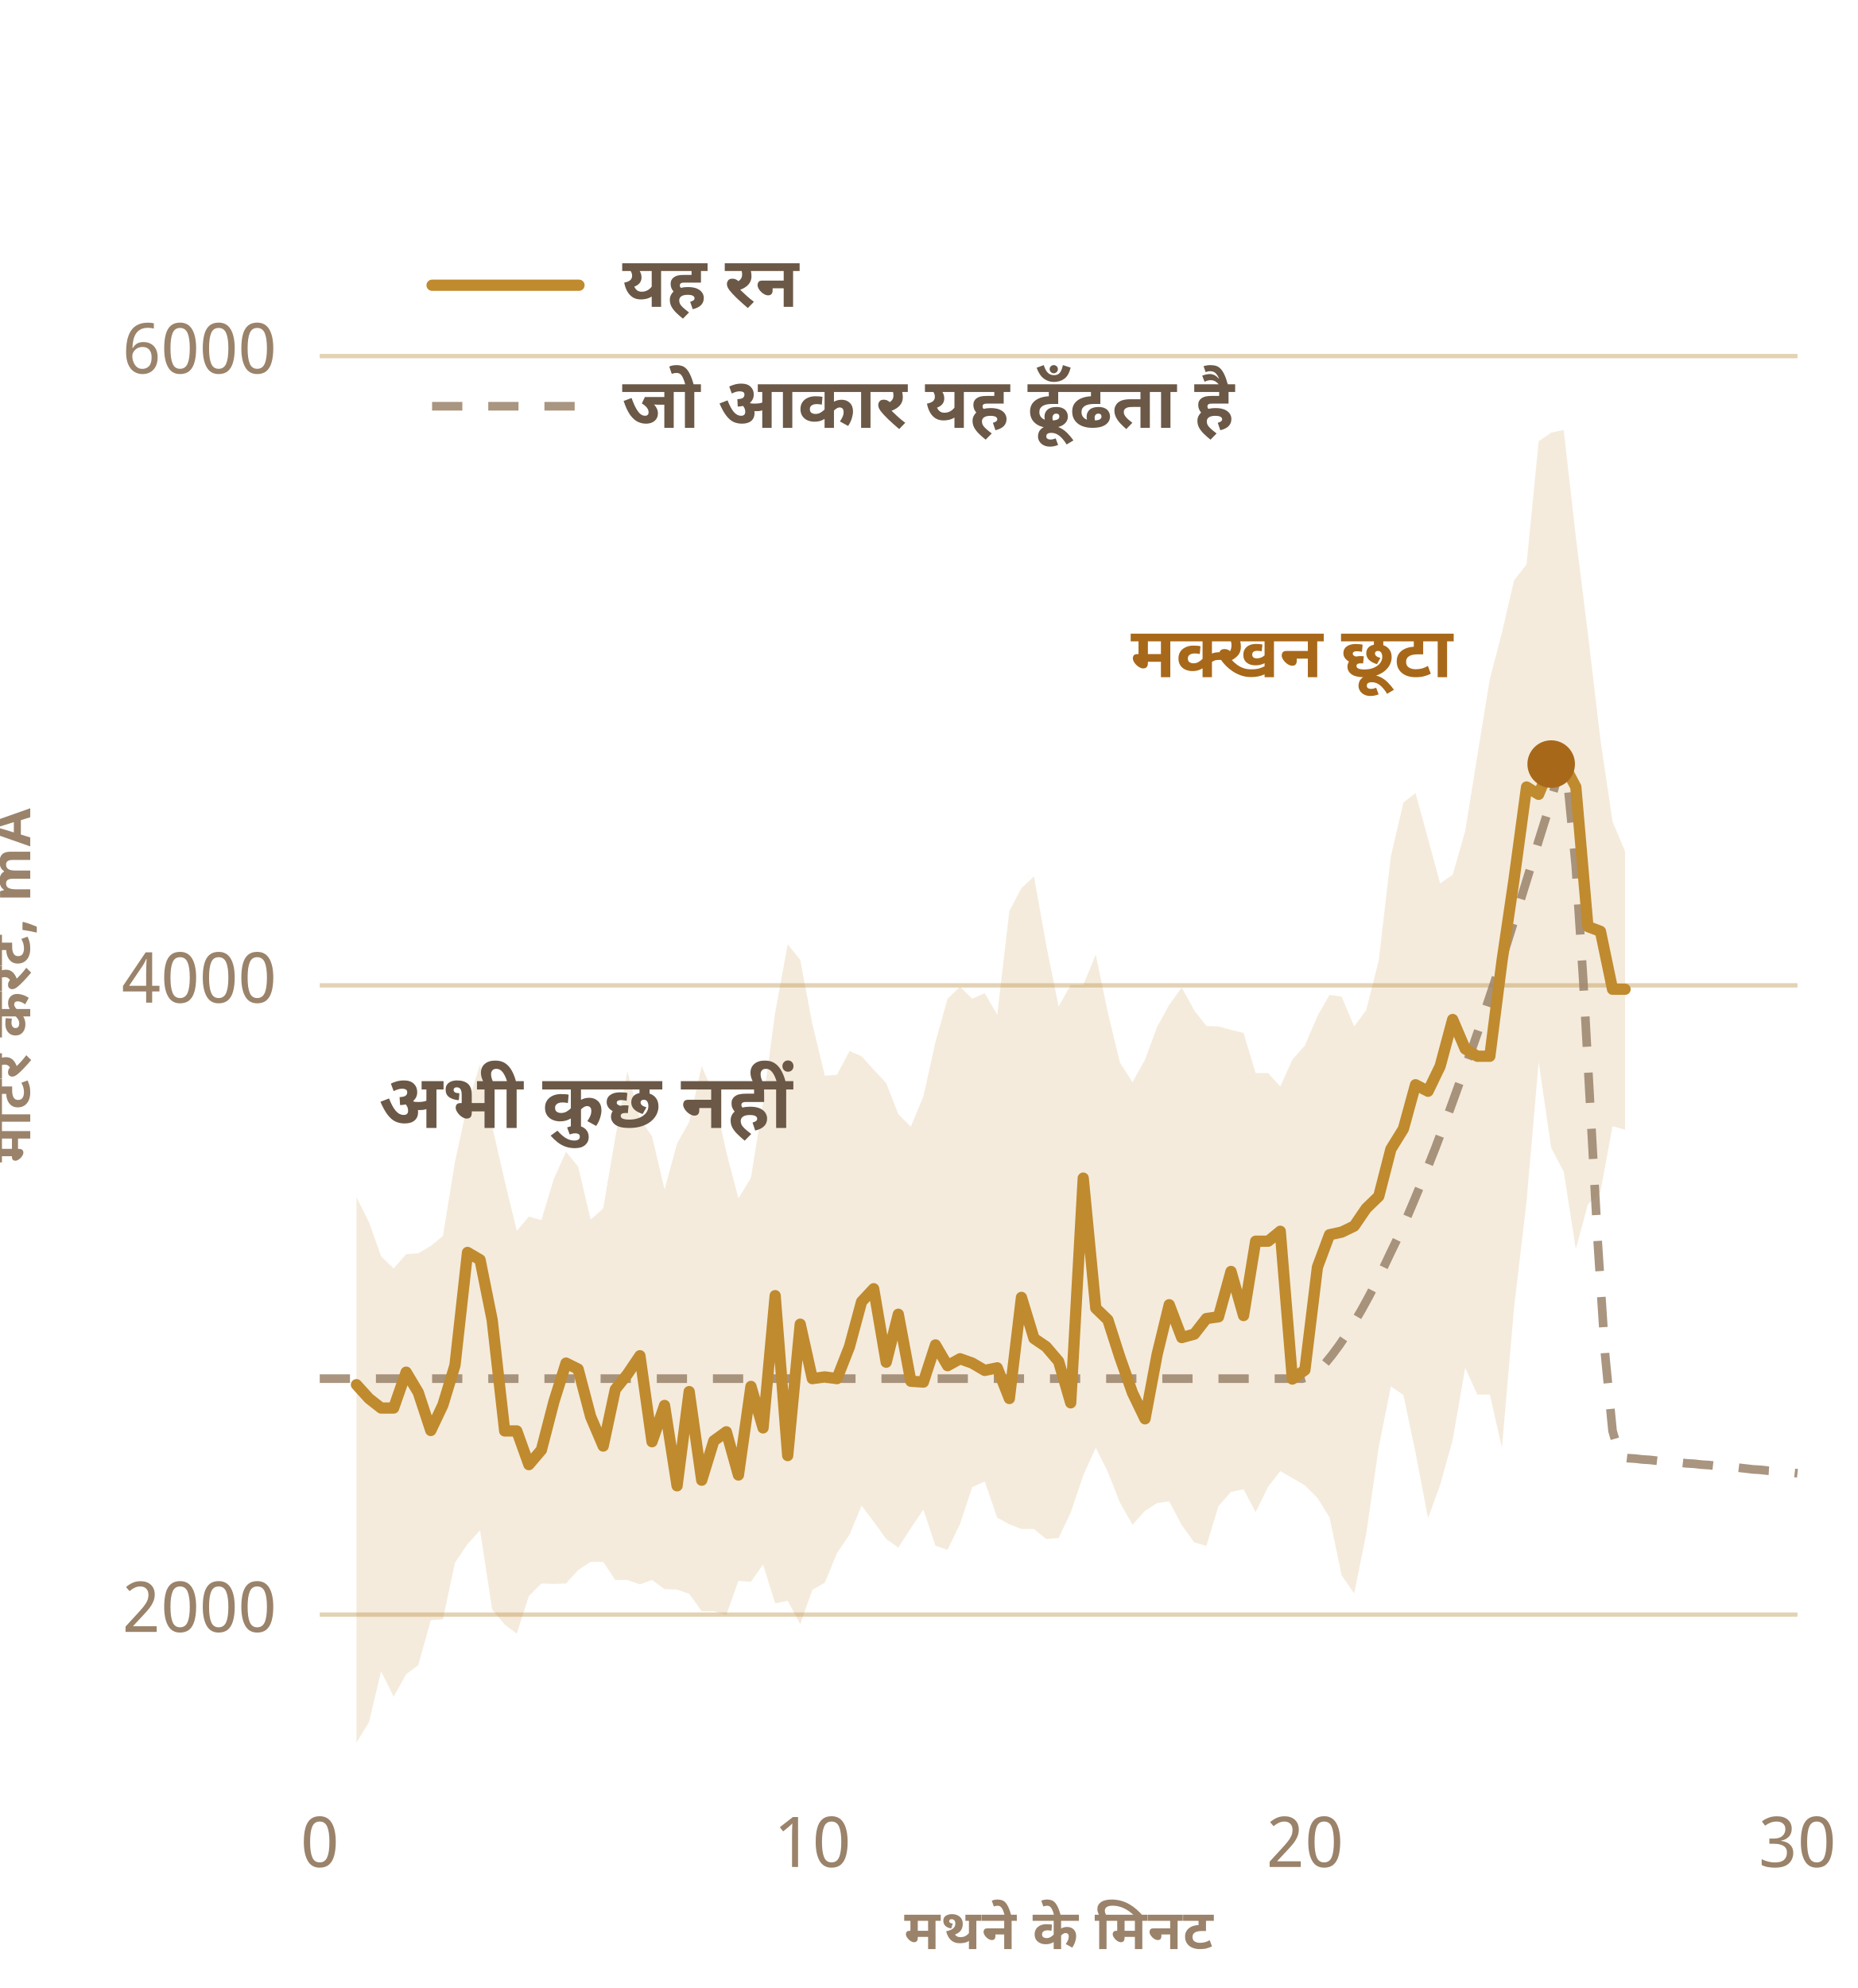
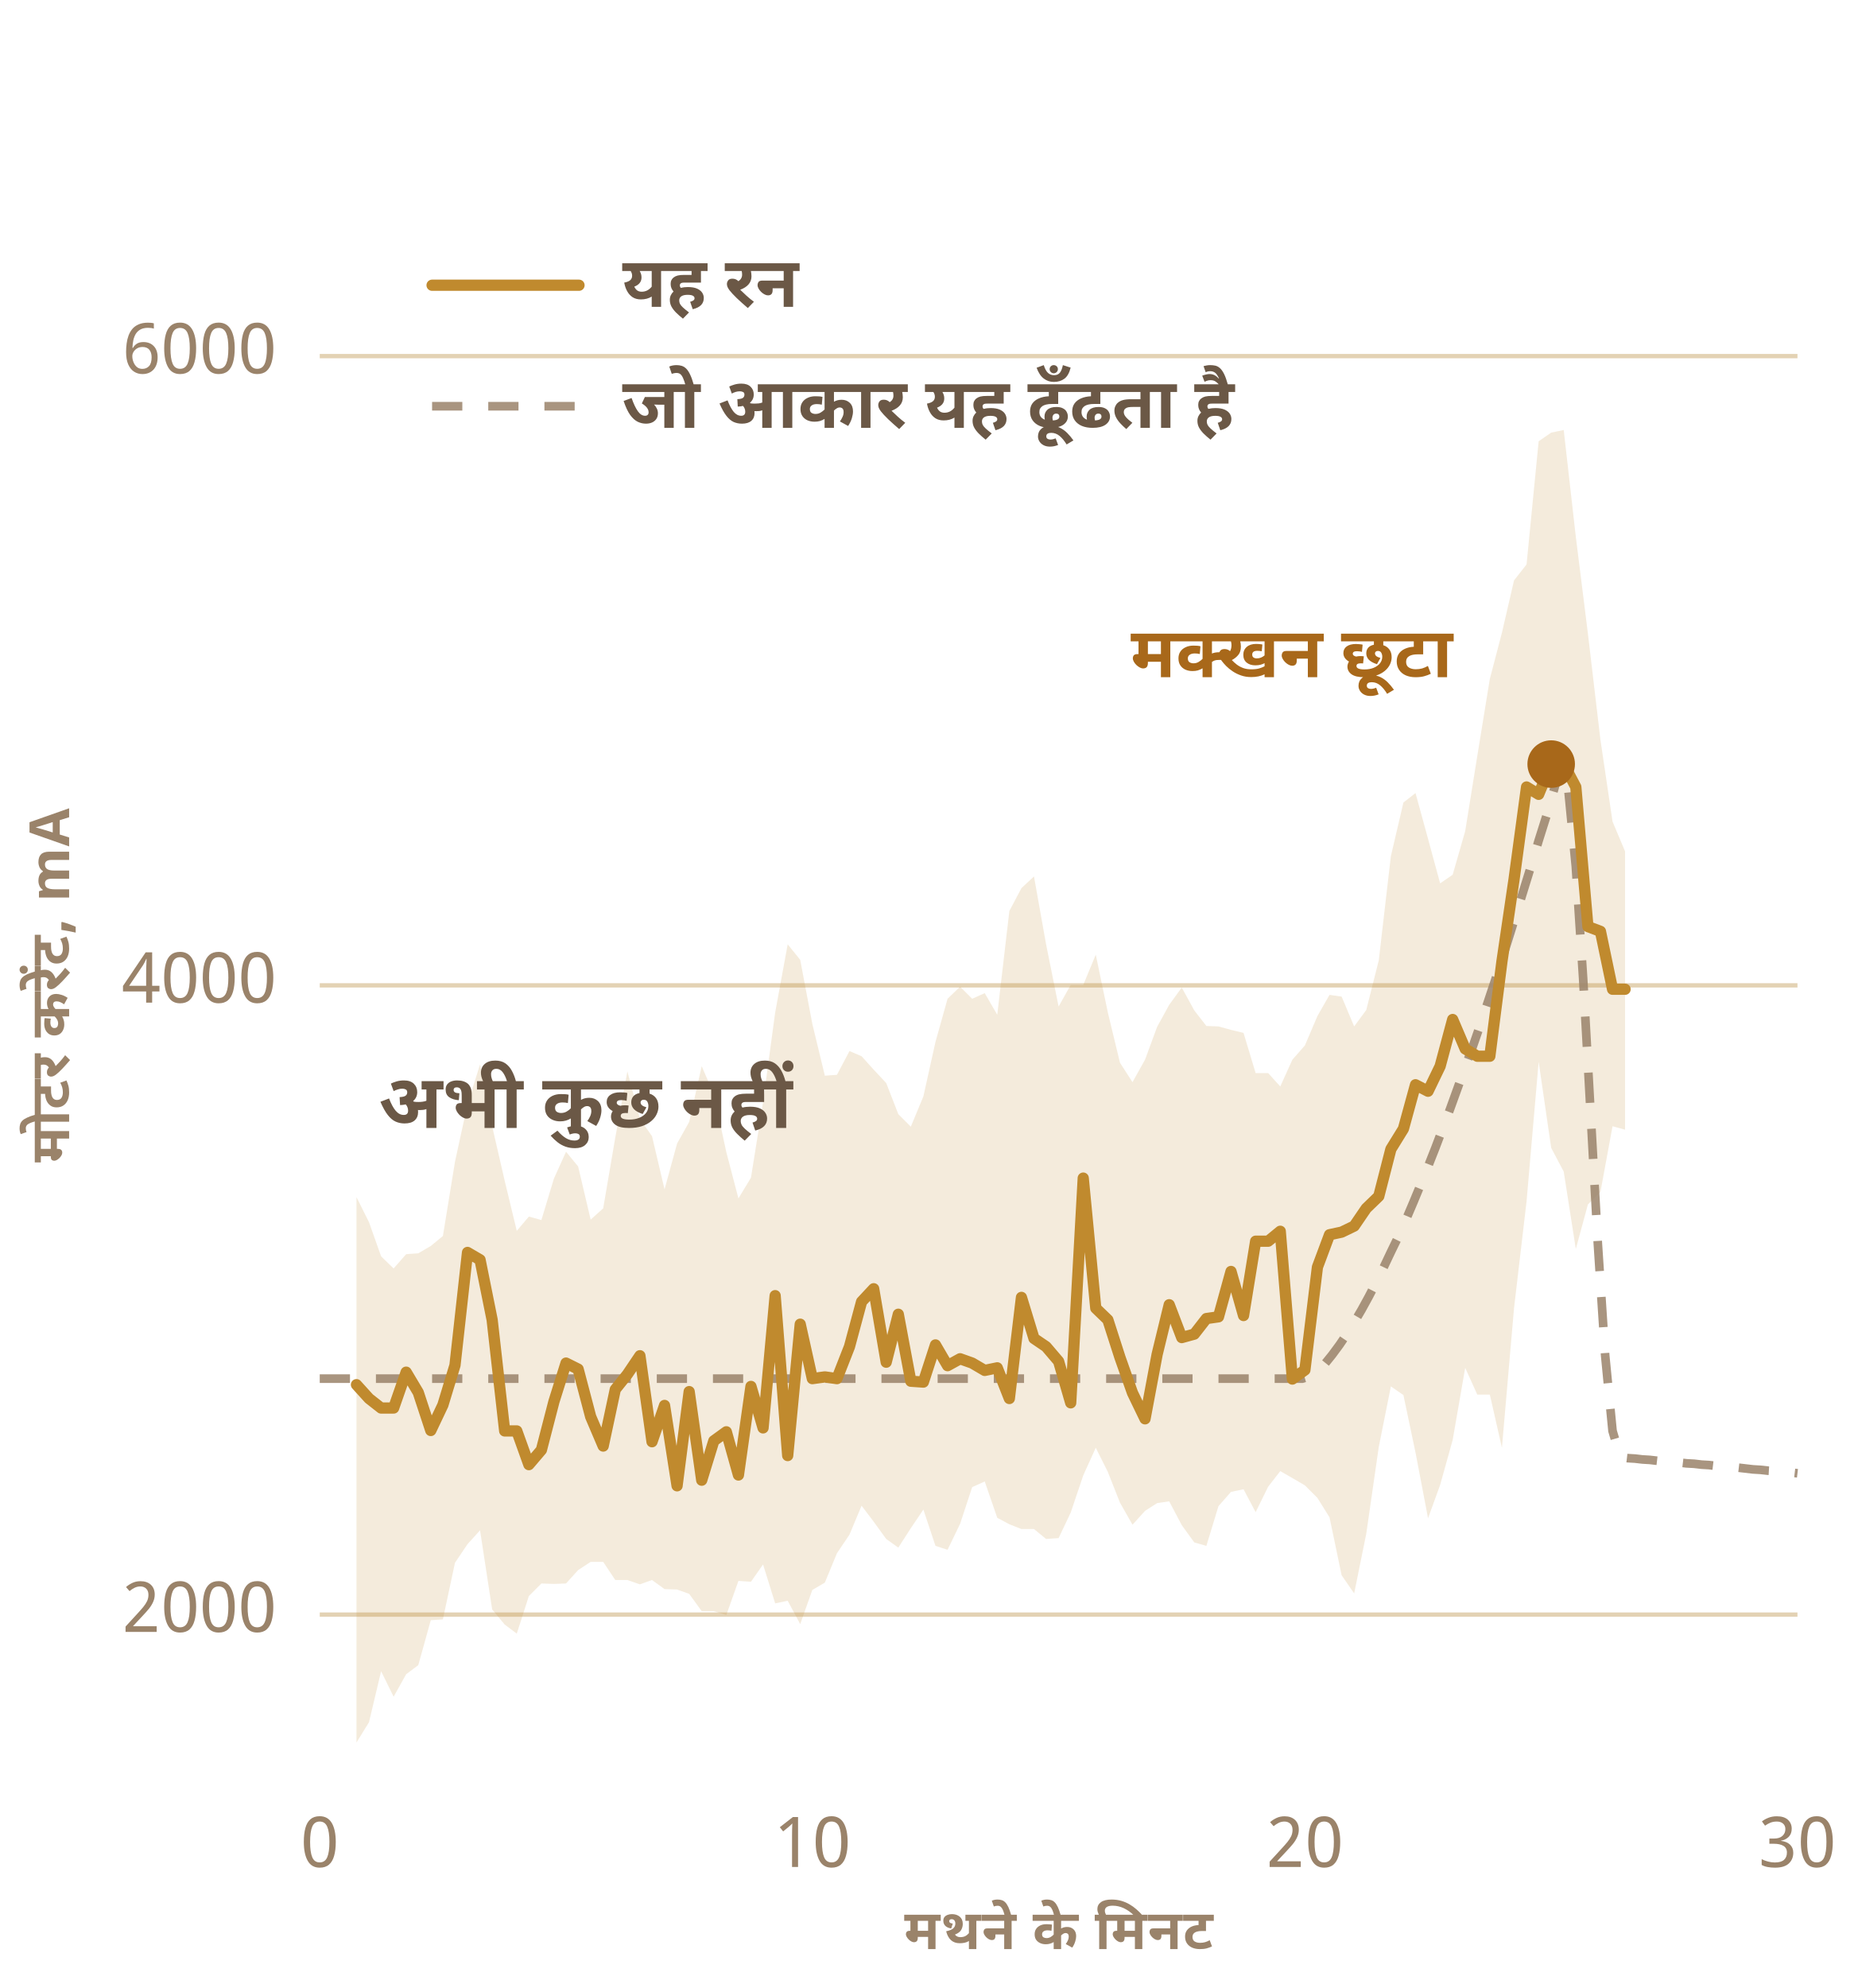
<svg xmlns="http://www.w3.org/2000/svg" viewBox="0 0 430 460" role="img" aria-label="एक मथने भर मोटर करेंट का चार्ट, सेंसर लॉग से। शुरू के बीस मिनट लोड करीब 2700 मिलीएम्पियर पर रहता है, चिकनाई जमा होते जाने पर चढ़ता है, करीब 4700 पर चोटी पर पहुँचता है, और फिर गिर जाता है।">
  <style>
 .grid{stroke:#e3d2b4;stroke-width:1}
 .ax{font:16.2px "Avenir Next","Segoe UI","Kohinoor Devanagari","Devanagari Sangam MN","Nirmala UI","Noto Sans Devanagari",sans-serif;fill:#9a836a;letter-spacing:0}
 .lbl{font:600 17.4px "Avenir Next","Segoe UI","Kohinoor Devanagari","Devanagari Sangam MN","Nirmala UI","Noto Sans Devanagari",sans-serif;fill:#6b5846}
 .lbl-s{font:600 16.2px "Avenir Next","Segoe UI","Kohinoor Devanagari","Devanagari Sangam MN","Nirmala UI","Noto Sans Devanagari",sans-serif;fill:#a8681a;letter-spacing:0}
 .unit{font:600 12.8px "Avenir Next","Segoe UI","Kohinoor Devanagari","Devanagari Sangam MN","Nirmala UI","Noto Sans Devanagari",sans-serif;fill:#9a836a;letter-spacing:.02em;text-transform:none}
 .band{fill:#c08a2e;opacity:.17}
 .trace{fill:none;stroke:#c08a2e;stroke-width:2.6;stroke-linejoin:round;stroke-linecap:round}
 .ideal{fill:none;stroke:#9a836a;stroke-width:2;stroke-dasharray:7 6;opacity:.85}
 .key{font:600 16.2px "Avenir Next","Segoe UI","Kohinoor Devanagari","Devanagari Sangam MN","Nirmala UI","Noto Sans Devanagari",sans-serif;fill:#6b5846}
</style>
  <g>
    <line x1="74" y1="373.6" x2="416" y2="373.6" class="grid" />
    <text x="64" y="377.6" class="ax" text-anchor="end">2000</text>
    <line x1="74" y1="228.0" x2="416" y2="228.0" class="grid" />
    <text x="64" y="232.0" class="ax" text-anchor="end">4000</text>
    <line x1="74" y1="82.4" x2="416" y2="82.4" class="grid" />
    <text x="64" y="86.4" class="ax" text-anchor="end">6000</text>
    <text x="74.0" y="432.0" class="ax" text-anchor="middle">0</text>
    <text x="188.0" y="432.0" class="ax" text-anchor="middle">10</text>
    <text x="302.0" y="432.0" class="ax" text-anchor="middle">20</text>
    <text x="416.0" y="432.0" class="ax" text-anchor="middle">30</text>
  </g>
  <path d="M82.5,277.0 L85.4,282.8 L88.2,290.7 L91.1,293.5 L94.0,290.2 L96.8,290.0 L99.7,288.3 L102.5,286.0 L105.3,268.8 L108.2,255.5 L111.1,246.3 L113.9,260.6 L116.8,273.2 L119.6,284.8 L122.4,281.5 L125.3,282.3 L128.2,272.7 L131.0,266.5 L133.8,269.9 L136.7,282.2 L139.6,279.6 L142.4,263.2 L145.2,247.9 L148.1,258.9 L150.9,262.9 L153.8,275.2 L156.7,264.6 L159.5,259.6 L162.4,246.7 L165.2,253.2 L168.1,266.6 L170.9,277.3 L173.8,272.5 L176.6,255.0 L179.4,234.3 L182.3,218.5 L185.2,222.1 L188.0,236.9 L190.9,248.9 L193.7,248.7 L196.6,243.2 L199.4,244.4 L202.2,247.5 L205.1,250.6 L207.9,257.8 L210.8,260.7 L213.7,253.7 L216.5,241.1 L219.3,231.1 L222.2,228.3 L225.0,231.1 L227.9,229.8 L230.8,234.8 L233.6,210.8 L236.4,205.5 L239.3,202.8 L242.1,218.5 L245.0,232.9 L247.8,227.9 L250.7,227.9 L253.6,220.9 L256.4,234.3 L259.2,245.9 L262.1,250.4 L265.0,245.2 L267.8,237.6 L270.6,232.5 L273.5,228.5 L276.4,233.8 L279.2,237.4 L282.0,237.5 L284.9,238.3 L287.8,239.0 L290.6,248.3 L293.5,248.3 L296.3,251.4 L299.1,245.2 L302.0,241.9 L304.9,235.1 L307.7,230.2 L310.5,230.6 L313.4,237.5 L316.2,233.7 L319.1,222.2 L321.9,198.1 L324.8,185.7 L327.6,183.5 L330.5,194.1 L333.3,204.4 L336.2,202.4 L339.1,192.3 L341.9,174.9 L344.8,157.1 L347.6,146.4 L350.4,134.3 L353.3,130.6 L356.1,102.1 L359.0,100.1 L361.9,99.5 L364.7,124.2 L367.5,146.6 L370.4,171.2 L373.2,190.1 L376.1,197.0 L376.1,261.4 L373.2,260.6 L370.4,275.8 L367.5,278.7 L364.7,289.0 L361.9,271.1 L359.0,265.6 L356.1,245.7 L353.3,278.0 L350.4,302.7 L347.6,335.0 L344.8,322.7 L341.9,322.7 L339.1,316.5 L336.2,333.2 L333.3,343.6 L330.5,351.3 L327.6,336.1 L324.8,322.8 L321.9,320.8 L319.1,334.8 L316.2,354.9 L313.4,368.7 L310.5,364.5 L307.7,351.1 L304.9,346.6 L302.0,343.7 L299.1,342.0 L296.3,340.4 L293.5,344.0 L290.6,349.9 L287.8,344.6 L284.9,345.2 L282.0,348.5 L279.2,357.7 L276.4,356.9 L273.5,352.9 L270.6,347.4 L267.8,347.8 L265.0,349.6 L262.1,352.8 L259.2,347.7 L256.4,340.6 L253.6,335.0 L250.7,341.4 L247.8,350.0 L245.0,355.9 L242.1,356.1 L239.3,353.8 L236.4,353.8 L233.6,352.7 L230.8,351.2 L227.9,342.8 L225.0,344.1 L222.2,352.6 L219.3,358.6 L216.5,357.7 L213.7,349.3 L210.8,353.6 L207.9,358.1 L205.1,356.1 L202.2,352.1 L199.4,348.4 L196.6,355.1 L193.7,359.4 L190.9,366.2 L188.0,367.9 L185.2,375.8 L182.3,370.4 L179.4,371.0 L176.6,362.0 L173.8,366.0 L170.9,365.8 L168.1,373.7 L165.2,372.8 L162.4,372.8 L159.5,368.8 L156.7,367.8 L153.8,367.7 L150.9,365.6 L148.1,366.6 L145.2,365.6 L142.4,365.6 L139.6,361.4 L136.7,361.4 L133.8,363.3 L131.0,366.4 L128.2,366.5 L125.3,366.4 L122.4,369.3 L119.6,378.0 L116.8,375.9 L113.9,372.4 L111.1,354.1 L108.2,357.3 L105.3,361.6 L102.5,374.7 L99.7,374.9 L96.8,385.3 L94.0,387.4 L91.1,392.6 L88.2,386.7 L85.4,398.5 L82.5,403.2 Z" class="band" />
  <path d="M74.0,319.0 L75.7,319.0 L77.4,319.0 L79.1,319.0 L80.8,319.0 L82.5,319.0 L84.3,319.0 L86.0,319.0 L87.7,319.0 L89.4,319.0 L91.1,319.0 L92.8,319.0 L94.5,319.0 L96.2,319.0 L97.9,319.0 L99.6,319.0 L101.4,319.0 L103.1,319.0 L104.8,319.0 L106.5,319.0 L108.2,319.0 L109.9,319.0 L111.6,319.0 L113.3,319.0 L115.0,319.0 L116.7,319.0 L118.5,319.0 L120.2,319.0 L121.9,319.0 L123.6,319.0 L125.3,319.0 L127.0,319.0 L128.7,319.0 L130.4,319.0 L132.1,319.0 L133.9,319.0 L135.6,319.0 L137.3,319.0 L139.0,319.0 L140.7,319.0 L142.4,319.0 L144.1,319.0 L145.8,319.0 L147.5,319.0 L149.2,319.0 L151.0,319.0 L152.7,319.0 L154.4,319.0 L156.1,319.0 L157.8,319.0 L159.5,319.0 L161.2,319.0 L162.9,319.0 L164.6,319.0 L166.3,319.0 L168.1,319.0 L169.8,319.0 L171.5,319.0 L173.2,319.0 L174.9,319.0 L176.6,319.0 L178.3,319.0 L180.0,319.0 L181.7,319.0 L183.4,319.0 L185.2,319.0 L186.9,319.0 L188.6,319.0 L190.3,319.0 L192.0,319.0 L193.7,319.0 L195.4,319.0 L197.1,319.0 L198.8,319.0 L200.5,319.0 L202.3,319.0 L204.0,319.0 L205.7,319.0 L207.4,319.0 L209.1,319.0 L210.8,319.0 L212.5,319.0 L214.2,319.0 L215.9,319.0 L217.6,319.0 L219.4,319.0 L221.1,319.0 L222.8,319.0 L224.5,319.0 L226.2,319.0 L227.9,319.0 L229.6,319.0 L231.3,319.0 L233.0,319.0 L234.7,319.0 L236.5,319.0 L238.2,319.0 L239.9,319.0 L241.6,319.0 L243.3,319.0 L245.0,319.0 L246.7,319.0 L248.4,319.0 L250.1,319.0 L251.8,319.0 L253.6,319.0 L255.3,319.0 L257.0,319.0 L258.7,319.0 L260.4,319.0 L262.1,319.0 L263.8,319.0 L265.5,319.0 L267.2,319.0 L268.9,319.0 L270.7,319.0 L272.4,319.0 L274.1,319.0 L275.8,319.0 L277.5,319.0 L279.2,319.0 L280.9,319.0 L282.6,319.0 L284.3,319.0 L286.0,319.0 L287.8,319.0 L289.5,319.0 L291.2,319.0 L292.9,319.0 L294.6,319.0 L296.3,319.0 L298.0,319.0 L299.7,319.0 L301.4,319.0 L303.1,318.5 L304.8,317.3 L306.6,315.6 L308.3,313.5 L310.0,311.2 L311.7,308.7 L313.4,306.0 L315.1,303.1 L316.8,300.0 L318.5,296.7 L320.2,293.3 L321.9,289.7 L323.7,286.0 L325.4,282.2 L327.1,278.2 L328.8,274.1 L330.5,269.9 L332.2,265.6 L333.9,261.1 L335.6,256.6 L337.3,251.9 L339.0,247.2 L340.8,242.3 L342.5,237.4 L344.2,232.3 L345.9,227.2 L347.6,222.0 L349.3,216.6 L351.0,211.2 L352.7,205.7 L354.4,200.2 L356.1,194.5 L357.9,188.8 L359.6,182.9 L361.3,177.0 L363.0,183.1 L364.7,200.5 L366.4,226.5 L368.1,257.1 L369.8,287.8 L371.5,313.7 L373.2,331.1 L375.0,337.2 L376.7,337.4 L378.4,337.5 L380.1,337.7 L381.8,337.8 L383.5,338.0 L385.2,338.1 L386.9,338.3 L388.6,338.4 L390.3,338.6 L392.1,338.7 L393.8,338.9 L395.5,339.0 L397.2,339.2 L398.9,339.3 L400.6,339.5 L402.3,339.6 L404.0,339.8 L405.7,340.0 L407.4,340.1 L409.2,340.3 L410.9,340.4 L412.6,340.6 L414.3,340.7 L416.0,340.9" class="ideal" />
  <path d="M82.5,320.4 L85.4,323.6 L88.2,325.8 L91.1,325.8 L94.0,317.5 L96.8,322.2 L99.7,331.0 L102.5,325.1 L105.3,315.9 L108.2,289.8 L111.1,291.5 L113.9,305.4 L116.8,331.1 L119.6,331.1 L122.4,338.9 L125.3,335.5 L128.2,324.3 L131.0,315.4 L133.8,316.8 L136.7,327.8 L139.6,334.6 L142.4,321.5 L145.2,318.0 L148.1,313.7 L150.9,333.6 L153.8,325.2 L156.7,343.8 L159.5,322.0 L162.4,342.5 L165.2,333.4 L168.1,331.3 L170.9,341.3 L173.8,320.8 L176.6,330.4 L179.4,299.8 L182.3,336.8 L185.2,306.4 L188.0,319.0 L190.9,318.6 L193.7,319.0 L196.6,311.6 L199.4,301.2 L202.2,298.2 L205.1,315.2 L207.9,304.1 L210.8,319.6 L213.7,319.8 L216.5,311.2 L219.3,316.0 L222.2,314.4 L225.0,315.4 L227.9,317.1 L230.8,316.5 L233.6,323.6 L236.4,300.2 L239.3,309.7 L242.1,311.6 L245.0,315.0 L247.8,324.6 L250.7,272.6 L253.6,302.7 L256.4,305.4 L259.2,314.1 L262.1,322.3 L265.0,328.3 L267.8,313.4 L270.6,301.9 L273.5,309.5 L276.4,308.7 L279.2,305.1 L282.0,304.7 L284.9,294.2 L287.8,304.4 L290.6,287.2 L293.5,287.2 L296.3,284.9 L299.1,319.1 L302.0,317.0 L304.9,293.2 L307.7,285.7 L310.5,285.1 L313.4,283.7 L316.2,279.6 L319.1,276.8 L321.9,265.9 L324.8,261.2 L327.6,251.0 L330.5,252.5 L333.3,246.7 L336.2,235.9 L339.1,242.7 L341.9,244.4 L344.8,244.4 L347.6,222.5 L350.4,203.5 L353.3,182.1 L356.1,183.8 L359.0,176.8 L361.9,176.8 L364.7,182.1 L367.5,214.4 L370.4,215.5 L373.2,228.9 L376.1,228.9" class="trace" />
  <line x1="100" y1="66" x2="134" y2="66" class="trace" />
  <text x="144" y="71" class="key">यह रन</text>
  <line x1="100" y1="94" x2="134" y2="94" class="ideal" />
  <text x="144" y="99" class="key">जो आकार यह ढूँढता है</text>
  <circle cx="359.0" cy="176.8" r="5.5" fill="#a8681a" />
  <text x="336.2" y="156.7" class="lbl-s" text-anchor="end">मक्खन छूटा</text>
  <text x="87.7" y="261.0" class="lbl" text-anchor="start">अभी कुछ नहीं</text>
-   <text x="7" y="228.0" class="unit" text-anchor="middle" transform="rotate(-90 7 228.0)">मोटर करेंट, mA</text>
+   <text x="16" y="228.0" class="unit" text-anchor="middle" transform="rotate(-90 16 228.0)">मोटर करेंट, mA</text>
  <text x="245.0" y="451" class="unit" text-anchor="middle">मथने के मिनट</text>
</svg>
